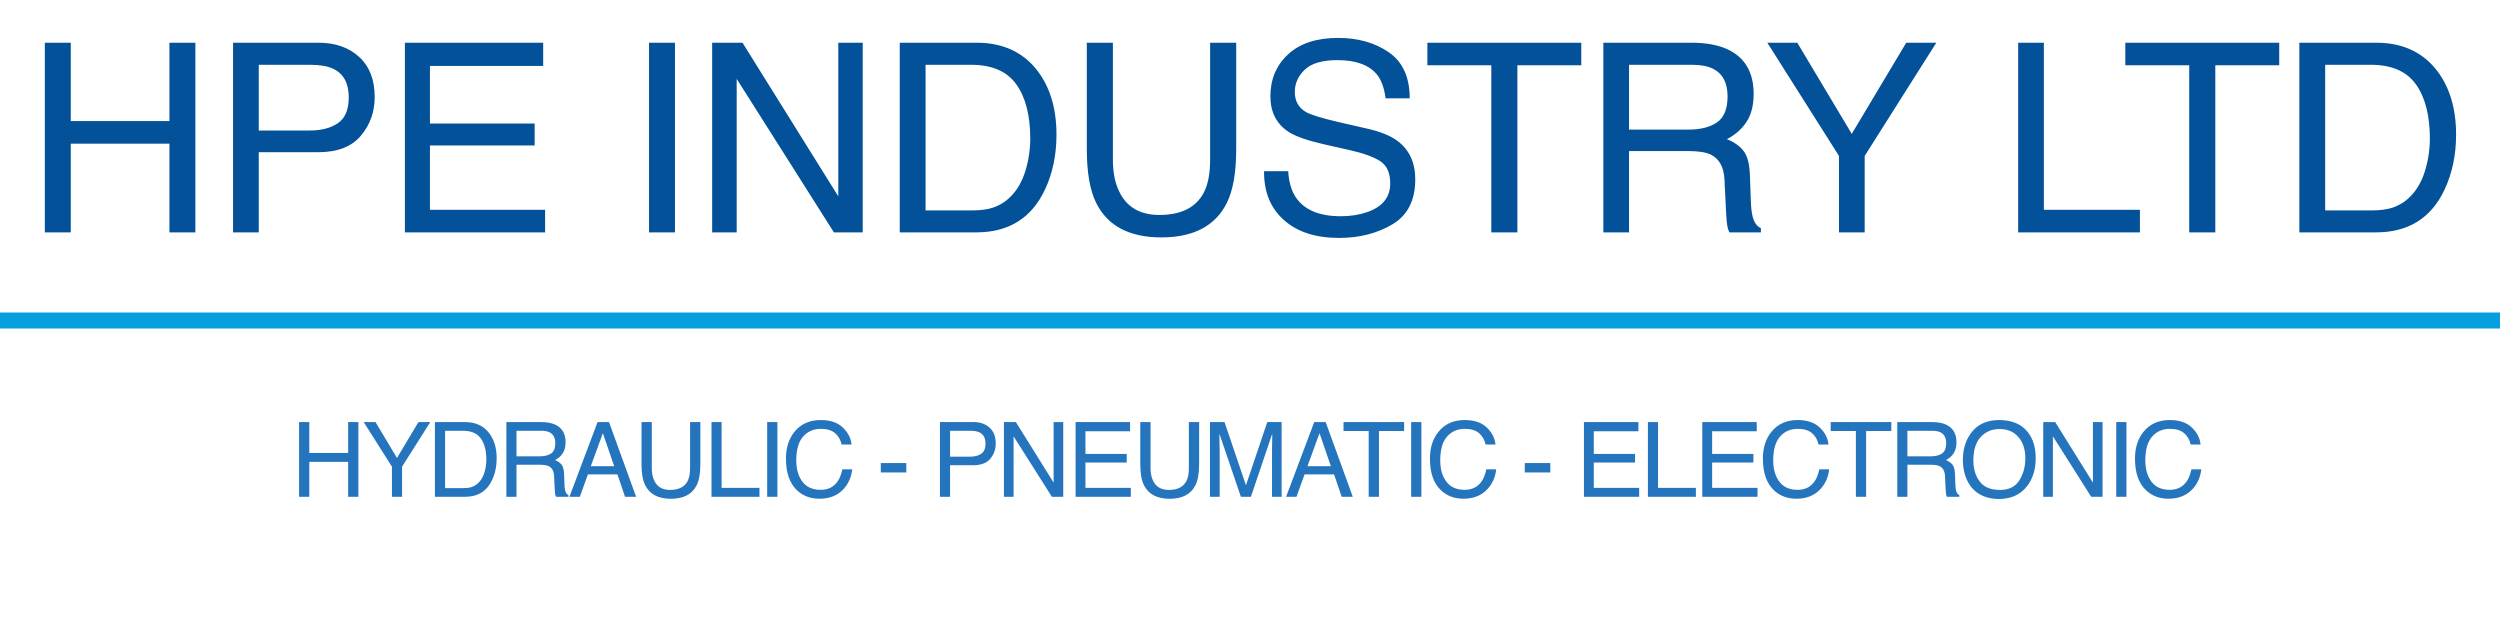
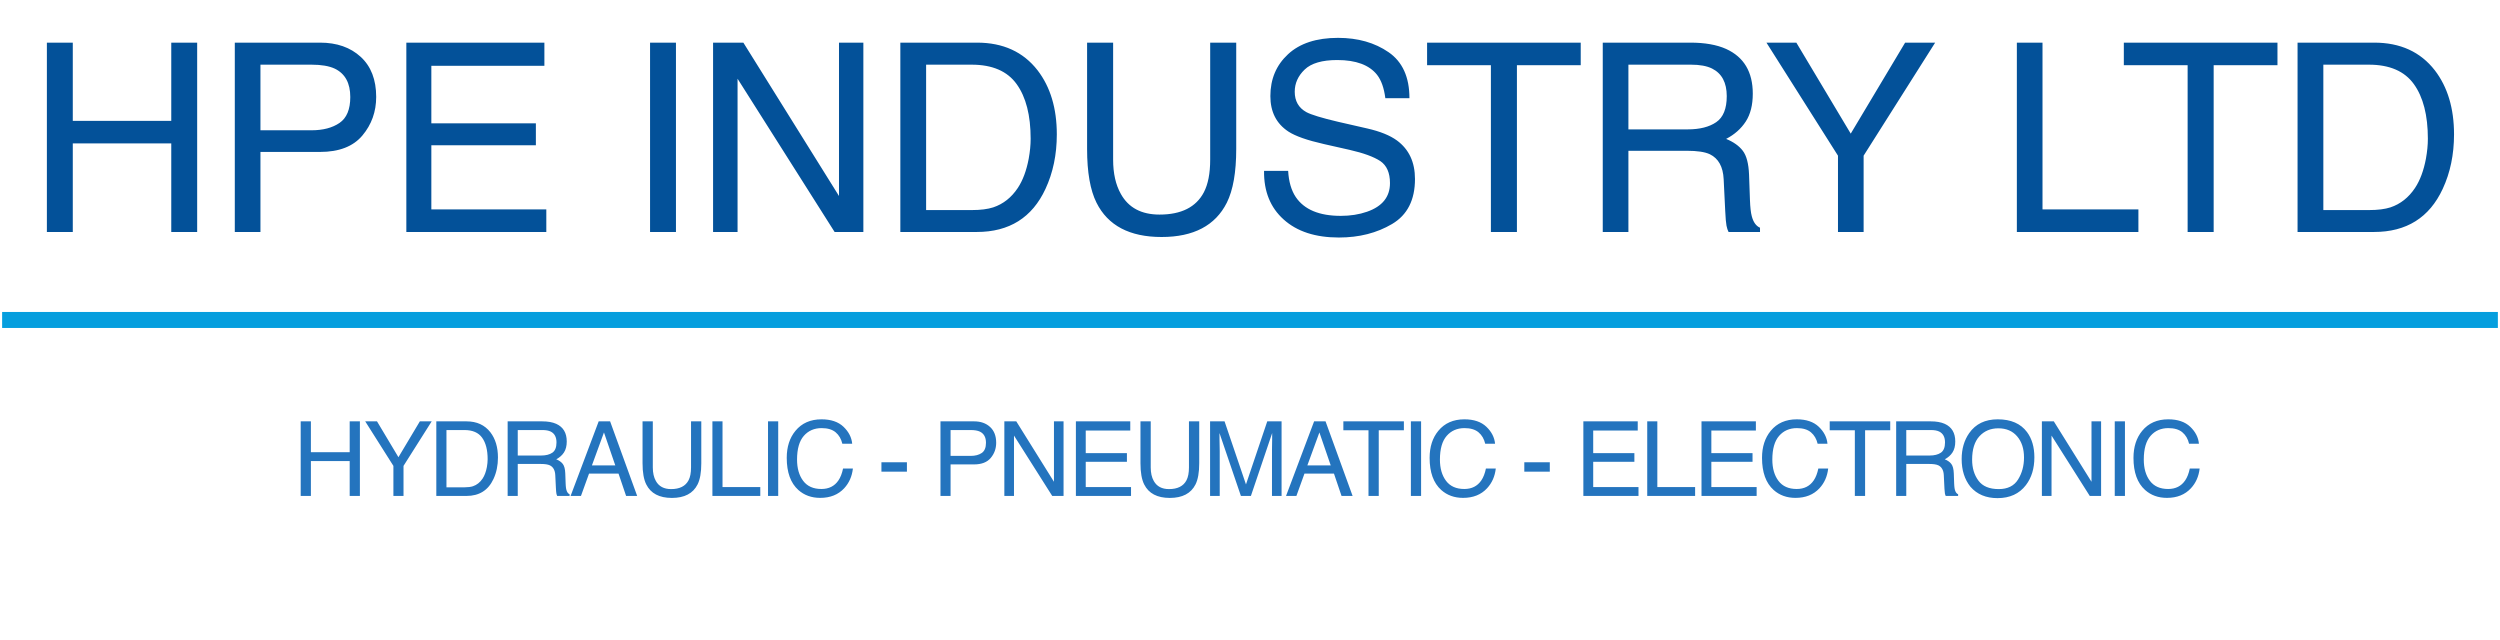
- <svg xmlns="http://www.w3.org/2000/svg" width="234px" height="60px" viewBox="0 0 312 80" version="1.1">
+ <svg xmlns="http://www.w3.org/2000/svg" width="293px" height="75px" viewBox="0 0 312 80" version="1.1">
  <g id="Page-1" stroke="none" stroke-width="1" fill="none" fill-rule="evenodd">
    <g id="logo-text">
      <rect id="Rectangle" fill="#059EDE" x="0" y="39" width="312" height="2" />
      <path d="M5.594,5.33 L8.833,5.33 L8.833,15.11 L21.144,15.11 L21.144,5.33 L24.382,5.33 L24.382,29 L21.144,29 L21.144,17.93 L8.833,17.93 L8.833,29 L5.594,29 L5.594,5.33 Z M29.086,5.33 L39.737,5.33 C41.842,5.33 43.54,5.923 44.829,7.11 C46.118,8.297 46.762,9.965 46.762,12.113 C46.762,13.961 46.188,15.57 45.038,16.939 C43.889,18.309 42.122,18.994 39.737,18.994 L32.293,18.994 L32.293,29 L29.086,29 L29.086,5.33 Z M43.523,12.129 C43.523,10.389 42.879,9.208 41.59,8.584 C40.881,8.251 39.909,8.085 38.673,8.085 L32.293,8.085 L32.293,16.287 L38.673,16.287 C40.113,16.287 41.281,15.98 42.178,15.368 C43.075,14.756 43.523,13.676 43.523,12.129 Z M50.531,5.33 L67.789,5.33 L67.789,8.23 L53.657,8.23 L53.657,15.417 L66.725,15.417 L66.725,18.156 L53.657,18.156 L53.657,26.18 L68.03,26.18 L68.03,29 L50.531,29 L50.531,5.33 Z M80.999,5.33 L84.237,5.33 L84.237,29 L80.999,29 L80.999,5.33 Z M88.877,5.33 L92.663,5.33 L104.619,24.504 L104.619,5.33 L107.665,5.33 L107.665,29 L104.071,29 L91.938,9.841 L91.938,29 L88.877,29 L88.877,5.33 Z M121.231,26.261 C122.316,26.261 123.207,26.148 123.905,25.922 C125.152,25.503 126.172,24.698 126.967,23.505 C127.601,22.549 128.057,21.325 128.337,19.832 C128.498,18.94 128.578,18.113 128.578,17.35 C128.578,14.417 127.996,12.14 126.83,10.518 C125.664,8.896 123.787,8.085 121.198,8.085 L115.51,8.085 L115.51,26.261 L121.231,26.261 Z M112.288,5.33 L121.875,5.33 C125.13,5.33 127.654,6.484 129.448,8.794 C131.049,10.878 131.849,13.547 131.849,16.802 C131.849,19.316 131.377,21.588 130.431,23.618 C128.766,27.206 125.904,29 121.843,29 L112.288,29 L112.288,5.33 Z M138.889,5.33 L138.889,19.96 C138.889,21.679 139.212,23.108 139.856,24.247 C140.812,25.965 142.424,26.825 144.69,26.825 C147.408,26.825 149.256,25.896 150.233,24.037 C150.759,23.027 151.023,21.668 151.023,19.96 L151.023,5.33 L154.278,5.33 L154.278,18.623 C154.278,21.534 153.885,23.774 153.101,25.342 C151.662,28.2 148.944,29.628 144.948,29.628 C140.952,29.628 138.239,28.2 136.811,25.342 C136.027,23.774 135.634,21.534 135.634,18.623 L135.634,5.33 L138.889,5.33 Z M160.77,21.362 C160.845,22.705 161.162,23.795 161.72,24.633 C162.784,26.202 164.658,26.986 167.344,26.986 C168.547,26.986 169.643,26.814 170.631,26.47 C172.543,25.804 173.499,24.612 173.499,22.893 C173.499,21.604 173.096,20.686 172.291,20.138 C171.474,19.601 170.196,19.133 168.456,18.736 L165.249,18.011 C163.155,17.538 161.672,17.017 160.802,16.448 C159.298,15.459 158.546,13.982 158.546,12.017 C158.546,9.89 159.282,8.144 160.754,6.78 C162.225,5.416 164.309,4.733 167.006,4.733 C169.487,4.733 171.595,5.332 173.33,6.53 C175.065,7.728 175.932,9.643 175.932,12.274 L172.919,12.274 C172.758,11.007 172.414,10.035 171.888,9.358 C170.91,8.123 169.251,7.505 166.909,7.505 C165.018,7.505 163.659,7.902 162.832,8.697 C162.005,9.492 161.592,10.416 161.592,11.469 C161.592,12.629 162.075,13.478 163.042,14.015 C163.642,14.34 164.961,14.743 166.998,15.223 L170.663,16.061 C172.264,16.426 173.499,16.926 174.369,17.56 C175.873,18.666 176.625,20.272 176.625,22.377 C176.625,24.999 175.672,26.873 173.765,28.001 C171.858,29.129 169.643,29.693 167.118,29.693 C164.175,29.693 161.871,28.941 160.206,27.437 C158.541,25.944 157.724,23.919 157.757,21.362 L160.77,21.362 Z M197.345,5.33 L197.345,8.149 L189.369,8.149 L189.369,29 L186.115,29 L186.115,8.149 L178.138,8.149 L178.138,5.33 L197.345,5.33 Z M210.718,16.174 C212.222,16.174 213.412,15.873 214.287,15.271 C215.163,14.67 215.6,13.585 215.6,12.017 C215.6,10.33 214.988,9.181 213.763,8.568 C213.108,8.246 212.233,8.085 211.137,8.085 L203.306,8.085 L203.306,16.174 L210.718,16.174 Z M200.099,5.33 L211.056,5.33 C212.861,5.33 214.349,5.593 215.52,6.119 C217.743,7.129 218.855,8.993 218.855,11.71 C218.855,13.128 218.563,14.289 217.977,15.191 C217.392,16.093 216.573,16.818 215.52,17.366 C216.444,17.742 217.139,18.236 217.606,18.849 C218.074,19.461 218.334,20.455 218.388,21.83 L218.501,25.004 C218.533,25.906 218.608,26.578 218.726,27.018 C218.92,27.77 219.263,28.253 219.758,28.468 L219.758,29 L215.826,29 C215.719,28.796 215.633,28.533 215.568,28.21 C215.504,27.888 215.45,27.265 215.407,26.341 L215.214,22.394 C215.138,20.847 214.564,19.81 213.49,19.284 C212.877,18.994 211.916,18.849 210.605,18.849 L203.306,18.849 L203.306,29 L200.099,29 L200.099,5.33 Z M220.562,5.33 L224.3,5.33 L231.1,16.706 L237.9,5.33 L241.654,5.33 L232.711,19.461 L232.711,29 L229.505,29 L229.505,19.461 L220.562,5.33 Z M251.867,5.33 L255.074,5.33 L255.074,26.18 L267.062,26.18 L267.062,29 L251.867,29 L251.867,5.33 Z M284.447,5.33 L284.447,8.149 L276.471,8.149 L276.471,29 L273.216,29 L273.216,8.149 L265.24,8.149 L265.24,5.33 L284.447,5.33 Z M295.902,26.261 C296.987,26.261 297.878,26.148 298.577,25.922 C299.823,25.503 300.843,24.698 301.638,23.505 C302.272,22.549 302.728,21.325 303.008,19.832 C303.169,18.94 303.249,18.113 303.249,17.35 C303.249,14.417 302.667,12.14 301.501,10.518 C300.336,8.896 298.458,8.085 295.87,8.085 L290.182,8.085 L290.182,26.261 L295.902,26.261 Z M286.959,5.33 L296.546,5.33 C299.801,5.33 302.326,6.484 304.12,8.794 C305.72,10.878 306.52,13.547 306.52,16.802 C306.52,19.316 306.048,21.588 305.102,23.618 C303.437,27.206 300.575,29 296.514,29 L286.959,29 L286.959,5.33 Z" id="HPEINDUSTRYLTD" fill="#035199" fill-rule="nonzero" />
      <path d="M37.324,52.675 L38.6,52.675 L38.6,56.528 L43.449,56.528 L43.449,52.675 L44.725,52.675 L44.725,62 L43.449,62 L43.449,57.639 L38.6,57.639 L38.6,62 L37.324,62 L37.324,52.675 Z M45.391,52.675 L46.864,52.675 L49.543,57.157 L52.221,52.675 L53.7,52.675 L50.178,58.242 L50.178,62 L48.914,62 L48.914,58.242 L45.391,52.675 Z M57.801,60.921 C58.228,60.921 58.579,60.876 58.854,60.788 C59.345,60.623 59.747,60.305 60.06,59.835 C60.31,59.459 60.49,58.976 60.6,58.388 C60.663,58.037 60.695,57.711 60.695,57.411 C60.695,56.255 60.466,55.358 60.006,54.719 C59.547,54.08 58.808,53.761 57.788,53.761 L55.547,53.761 L55.547,60.921 L57.801,60.921 Z M54.278,52.675 L58.054,52.675 C59.337,52.675 60.331,53.13 61.038,54.04 C61.668,54.861 61.984,55.913 61.984,57.195 C61.984,58.185 61.797,59.08 61.425,59.88 C60.769,61.293 59.641,62 58.042,62 L54.278,62 L54.278,52.675 Z M67.379,56.947 C67.971,56.947 68.44,56.829 68.785,56.592 C69.13,56.355 69.302,55.927 69.302,55.31 C69.302,54.645 69.061,54.192 68.578,53.951 C68.32,53.824 67.975,53.761 67.544,53.761 L64.459,53.761 L64.459,56.947 L67.379,56.947 Z M63.196,52.675 L67.512,52.675 C68.223,52.675 68.809,52.779 69.27,52.986 C70.146,53.384 70.584,54.118 70.584,55.189 C70.584,55.748 70.469,56.205 70.238,56.56 C70.008,56.916 69.685,57.201 69.27,57.417 C69.634,57.565 69.908,57.76 70.092,58.001 C70.276,58.242 70.379,58.634 70.4,59.175 L70.445,60.426 L70.463,60.751 C70.479,60.947 70.502,61.104 70.534,61.219 C70.61,61.515 70.745,61.706 70.94,61.791 L70.94,62 L69.391,62 C69.349,61.92 69.315,61.816 69.289,61.689 C69.264,61.562 69.243,61.317 69.226,60.953 L69.15,59.397 C69.12,58.788 68.894,58.38 68.471,58.172 C68.229,58.058 67.851,58.001 67.334,58.001 L64.459,58.001 L64.459,62 L63.196,62 L63.196,52.675 Z M76.652,58.179 L75.237,54.059 L73.732,58.179 L76.652,58.179 Z M74.577,52.675 L76.005,52.675 L79.388,62 L78.004,62 L77.058,59.207 L73.37,59.207 L72.361,62 L71.066,62 L74.577,52.675 Z M81.343,52.675 L81.343,58.439 C81.343,59.116 81.47,59.679 81.724,60.127 C82.1,60.805 82.735,61.143 83.628,61.143 C84.698,61.143 85.426,60.777 85.811,60.045 C86.019,59.647 86.122,59.112 86.122,58.439 L86.122,52.675 L87.405,52.675 L87.405,57.912 C87.405,59.059 87.25,59.941 86.941,60.559 C86.374,61.685 85.304,62.248 83.729,62.248 C82.155,62.248 81.087,61.685 80.524,60.559 C80.215,59.941 80.06,59.059 80.06,57.912 L80.06,52.675 L81.343,52.675 Z M88.794,52.675 L90.058,52.675 L90.058,60.889 L94.78,60.889 L94.78,62 L88.794,62 L88.794,52.675 Z M95.745,52.675 L97.02,52.675 L97.02,62 L95.745,62 L95.745,52.675 Z M102.435,52.421 C103.615,52.421 104.531,52.732 105.183,53.354 C105.835,53.977 106.197,54.683 106.269,55.475 L105.037,55.475 C104.897,54.874 104.619,54.398 104.202,54.046 C103.786,53.695 103.201,53.52 102.447,53.52 C101.529,53.52 100.787,53.842 100.222,54.488 C99.657,55.133 99.375,56.122 99.375,57.455 C99.375,58.547 99.63,59.432 100.14,60.112 C100.65,60.791 101.41,61.13 102.422,61.13 C103.353,61.13 104.062,60.773 104.548,60.058 C104.806,59.681 104.999,59.186 105.126,58.572 L106.357,58.572 C106.247,59.554 105.883,60.377 105.266,61.042 C104.525,61.841 103.526,62.241 102.27,62.241 C101.186,62.241 100.276,61.913 99.54,61.257 C98.571,60.39 98.086,59.05 98.086,57.239 C98.086,55.864 98.45,54.736 99.178,53.856 C99.965,52.9 101.051,52.421 102.435,52.421 Z M109.924,57.792 L113.11,57.792 L113.11,58.966 L109.924,58.966 L109.924,57.792 Z M117.305,52.675 L121.501,52.675 C122.331,52.675 122.999,52.909 123.507,53.377 C124.015,53.844 124.269,54.501 124.269,55.348 C124.269,56.076 124.042,56.709 123.589,57.249 C123.137,57.788 122.441,58.058 121.501,58.058 L118.568,58.058 L118.568,62 L117.305,62 L117.305,52.675 Z M122.993,55.354 C122.993,54.668 122.739,54.203 122.231,53.958 C121.952,53.826 121.569,53.761 121.082,53.761 L118.568,53.761 L118.568,56.992 L121.082,56.992 C121.649,56.992 122.109,56.871 122.463,56.63 C122.816,56.389 122.993,55.963 122.993,55.354 Z M125.29,52.675 L126.782,52.675 L131.492,60.229 L131.492,52.675 L132.692,52.675 L132.692,62 L131.276,62 L126.496,54.453 L126.496,62 L125.29,62 L125.29,52.675 Z M134.234,52.675 L141.032,52.675 L141.032,53.818 L135.465,53.818 L135.465,56.649 L140.613,56.649 L140.613,57.728 L135.465,57.728 L135.465,60.889 L141.127,60.889 L141.127,62 L134.234,62 L134.234,52.675 Z M143.59,52.675 L143.59,58.439 C143.59,59.116 143.716,59.679 143.97,60.127 C144.347,60.805 144.982,61.143 145.875,61.143 C146.945,61.143 147.673,60.777 148.058,60.045 C148.266,59.647 148.369,59.112 148.369,58.439 L148.369,52.675 L149.652,52.675 L149.652,57.912 C149.652,59.059 149.497,59.941 149.188,60.559 C148.621,61.685 147.55,62.248 145.976,62.248 C144.402,62.248 143.334,61.685 142.771,60.559 C142.462,59.941 142.307,59.059 142.307,57.912 L142.307,52.675 L143.59,52.675 Z M151.009,52.675 L152.819,52.675 L155.497,60.559 L158.157,52.675 L159.947,52.675 L159.947,62 L158.747,62 L158.75,56.183 L158.75,56.183 L158.77,54.867 C158.772,54.631 158.773,54.387 158.773,54.135 L156.113,62 L154.863,62 L152.184,54.135 L152.189,54.93 L152.189,54.93 L152.215,56.395 L152.215,56.395 L152.216,62 L151.009,62 L151.009,52.675 Z M166.091,58.179 L164.676,54.059 L163.171,58.179 L166.091,58.179 Z M164.015,52.675 L165.444,52.675 L168.827,62 L167.443,62 L166.497,59.207 L162.809,59.207 L161.8,62 L160.505,62 L164.015,52.675 Z M175.238,52.675 L175.238,53.786 L172.095,53.786 L172.095,62 L170.813,62 L170.813,53.786 L167.671,53.786 L167.671,52.675 L175.238,52.675 Z M176.113,52.675 L177.389,52.675 L177.389,62 L176.113,62 L176.113,52.675 Z M182.803,52.421 C183.984,52.421 184.9,52.732 185.552,53.354 C186.203,53.977 186.565,54.683 186.637,55.475 L185.406,55.475 C185.266,54.874 184.988,54.398 184.571,54.046 C184.154,53.695 183.569,53.52 182.816,53.52 C181.897,53.52 181.156,53.842 180.591,54.488 C180.026,55.133 179.743,56.122 179.743,57.455 C179.743,58.547 179.998,59.432 180.508,60.112 C181.018,60.791 181.779,61.13 182.79,61.13 C183.721,61.13 184.43,60.773 184.917,60.058 C185.175,59.681 185.368,59.186 185.494,58.572 L186.726,58.572 C186.616,59.554 186.252,60.377 185.634,61.042 C184.894,61.841 183.895,62.241 182.638,62.241 C181.555,62.241 180.645,61.913 179.909,61.257 C178.939,60.39 178.455,59.05 178.455,57.239 C178.455,55.864 178.819,54.736 179.547,53.856 C180.334,52.9 181.419,52.421 182.803,52.421 Z M190.292,57.792 L193.479,57.792 L193.479,58.966 L190.292,58.966 L190.292,57.792 Z M197.674,52.675 L204.472,52.675 L204.472,53.818 L198.905,53.818 L198.905,56.649 L204.053,56.649 L204.053,57.728 L198.905,57.728 L198.905,60.889 L204.567,60.889 L204.567,62 L197.674,62 L197.674,52.675 Z M205.659,52.675 L206.922,52.675 L206.922,60.889 L211.645,60.889 L211.645,62 L205.659,62 L205.659,52.675 Z M212.444,52.675 L219.242,52.675 L219.242,53.818 L213.675,53.818 L213.675,56.649 L218.823,56.649 L218.823,57.728 L213.675,57.728 L213.675,60.889 L219.337,60.889 L219.337,62 L212.444,62 L212.444,52.675 Z M224.358,52.421 C225.539,52.421 226.455,52.732 227.106,53.354 C227.758,53.977 228.12,54.683 228.192,55.475 L226.961,55.475 C226.821,54.874 226.543,54.398 226.126,54.046 C225.709,53.695 225.124,53.52 224.371,53.52 C223.452,53.52 222.711,53.842 222.146,54.488 C221.581,55.133 221.298,56.122 221.298,57.455 C221.298,58.547 221.553,59.432 222.063,60.112 C222.573,60.791 223.334,61.13 224.345,61.13 C225.276,61.13 225.985,60.773 226.472,60.058 C226.73,59.681 226.922,59.186 227.049,58.572 L228.281,58.572 C228.171,59.554 227.807,60.377 227.189,61.042 C226.448,61.841 225.45,62.241 224.193,62.241 C223.11,62.241 222.2,61.913 221.463,61.257 C220.494,60.39 220.01,59.05 220.01,57.239 C220.01,55.864 220.374,54.736 221.102,53.856 C221.889,52.9 222.974,52.421 224.358,52.421 Z M236.037,52.675 L236.037,53.786 L232.895,53.786 L232.895,62 L231.613,62 L231.613,53.786 L228.471,53.786 L228.471,52.675 L236.037,52.675 Z M240.963,56.947 C241.555,56.947 242.024,56.829 242.369,56.592 C242.713,56.355 242.886,55.927 242.886,55.31 C242.886,54.645 242.645,54.192 242.162,53.951 C241.904,53.824 241.559,53.761 241.128,53.761 L238.043,53.761 L238.043,56.947 L240.963,56.947 Z M236.779,52.675 L241.096,52.675 C241.807,52.675 242.393,52.779 242.854,52.986 C243.73,53.384 244.168,54.118 244.168,55.189 C244.168,55.748 244.053,56.205 243.822,56.56 C243.592,56.916 243.269,57.201 242.854,57.417 C243.218,57.565 243.492,57.76 243.676,58.001 C243.86,58.242 243.963,58.634 243.984,59.175 L244.028,60.426 L244.047,60.751 C244.063,60.947 244.086,61.104 244.117,61.219 C244.193,61.515 244.329,61.706 244.524,61.791 L244.524,62 L242.975,62 C242.932,61.92 242.899,61.816 242.873,61.689 C242.851,61.58 242.833,61.384 242.817,61.101 L242.734,59.397 C242.704,58.788 242.477,58.38 242.054,58.172 C241.813,58.058 241.434,58.001 240.918,58.001 L238.043,58.001 L238.043,62 L236.779,62 L236.779,52.675 Z M249.474,52.421 C251.12,52.421 252.339,52.95 253.131,54.008 C253.748,54.834 254.057,55.889 254.057,57.176 C254.057,58.568 253.704,59.725 252.997,60.648 C252.168,61.731 250.985,62.273 249.449,62.273 C248.014,62.273 246.887,61.799 246.066,60.851 C245.333,59.937 244.967,58.782 244.967,57.385 C244.967,56.124 245.281,55.045 245.907,54.148 C246.711,52.997 247.9,52.421 249.474,52.421 Z M249.601,61.143 C250.714,61.143 251.519,60.744 252.016,59.947 C252.514,59.149 252.762,58.232 252.762,57.195 C252.762,56.099 252.476,55.216 251.902,54.548 C251.329,53.879 250.545,53.545 249.55,53.545 C248.586,53.545 247.798,53.876 247.189,54.538 C246.58,55.201 246.275,56.177 246.275,57.468 C246.275,58.5 246.536,59.371 247.059,60.08 C247.582,60.789 248.429,61.143 249.601,61.143 Z M254.996,52.675 L256.488,52.675 L261.198,60.229 L261.198,52.675 L262.398,52.675 L262.398,62 L260.982,62 L256.202,54.453 L256.202,62 L254.996,62 L254.996,52.675 Z M264.105,52.675 L265.381,52.675 L265.381,62 L264.105,62 L264.105,52.675 Z M270.795,52.421 C271.975,52.421 272.892,52.732 273.543,53.354 C274.195,53.977 274.557,54.683 274.629,55.475 L273.397,55.475 C273.258,54.874 272.979,54.398 272.562,54.046 C272.146,53.695 271.561,53.52 270.807,53.52 C269.889,53.52 269.147,53.842 268.583,54.488 C268.018,55.133 267.735,56.122 267.735,57.455 C267.735,58.547 267.99,59.432 268.5,60.112 C269.01,60.791 269.771,61.13 270.782,61.13 C271.713,61.13 272.422,60.773 272.908,60.058 C273.167,59.681 273.359,59.186 273.486,58.572 L274.718,58.572 C274.607,59.554 274.244,60.377 273.626,61.042 C272.885,61.841 271.886,62.241 270.63,62.241 C269.546,62.241 268.636,61.913 267.9,61.257 C266.931,60.39 266.447,59.05 266.447,57.239 C266.447,55.864 266.81,54.736 267.538,53.856 C268.325,52.9 269.411,52.421 270.795,52.421 Z" id="HYDRAULIC-PNEUMATIC-ELECTRONIC" fill="#2474BE" fill-rule="nonzero" />
    </g>
  </g>
</svg>
